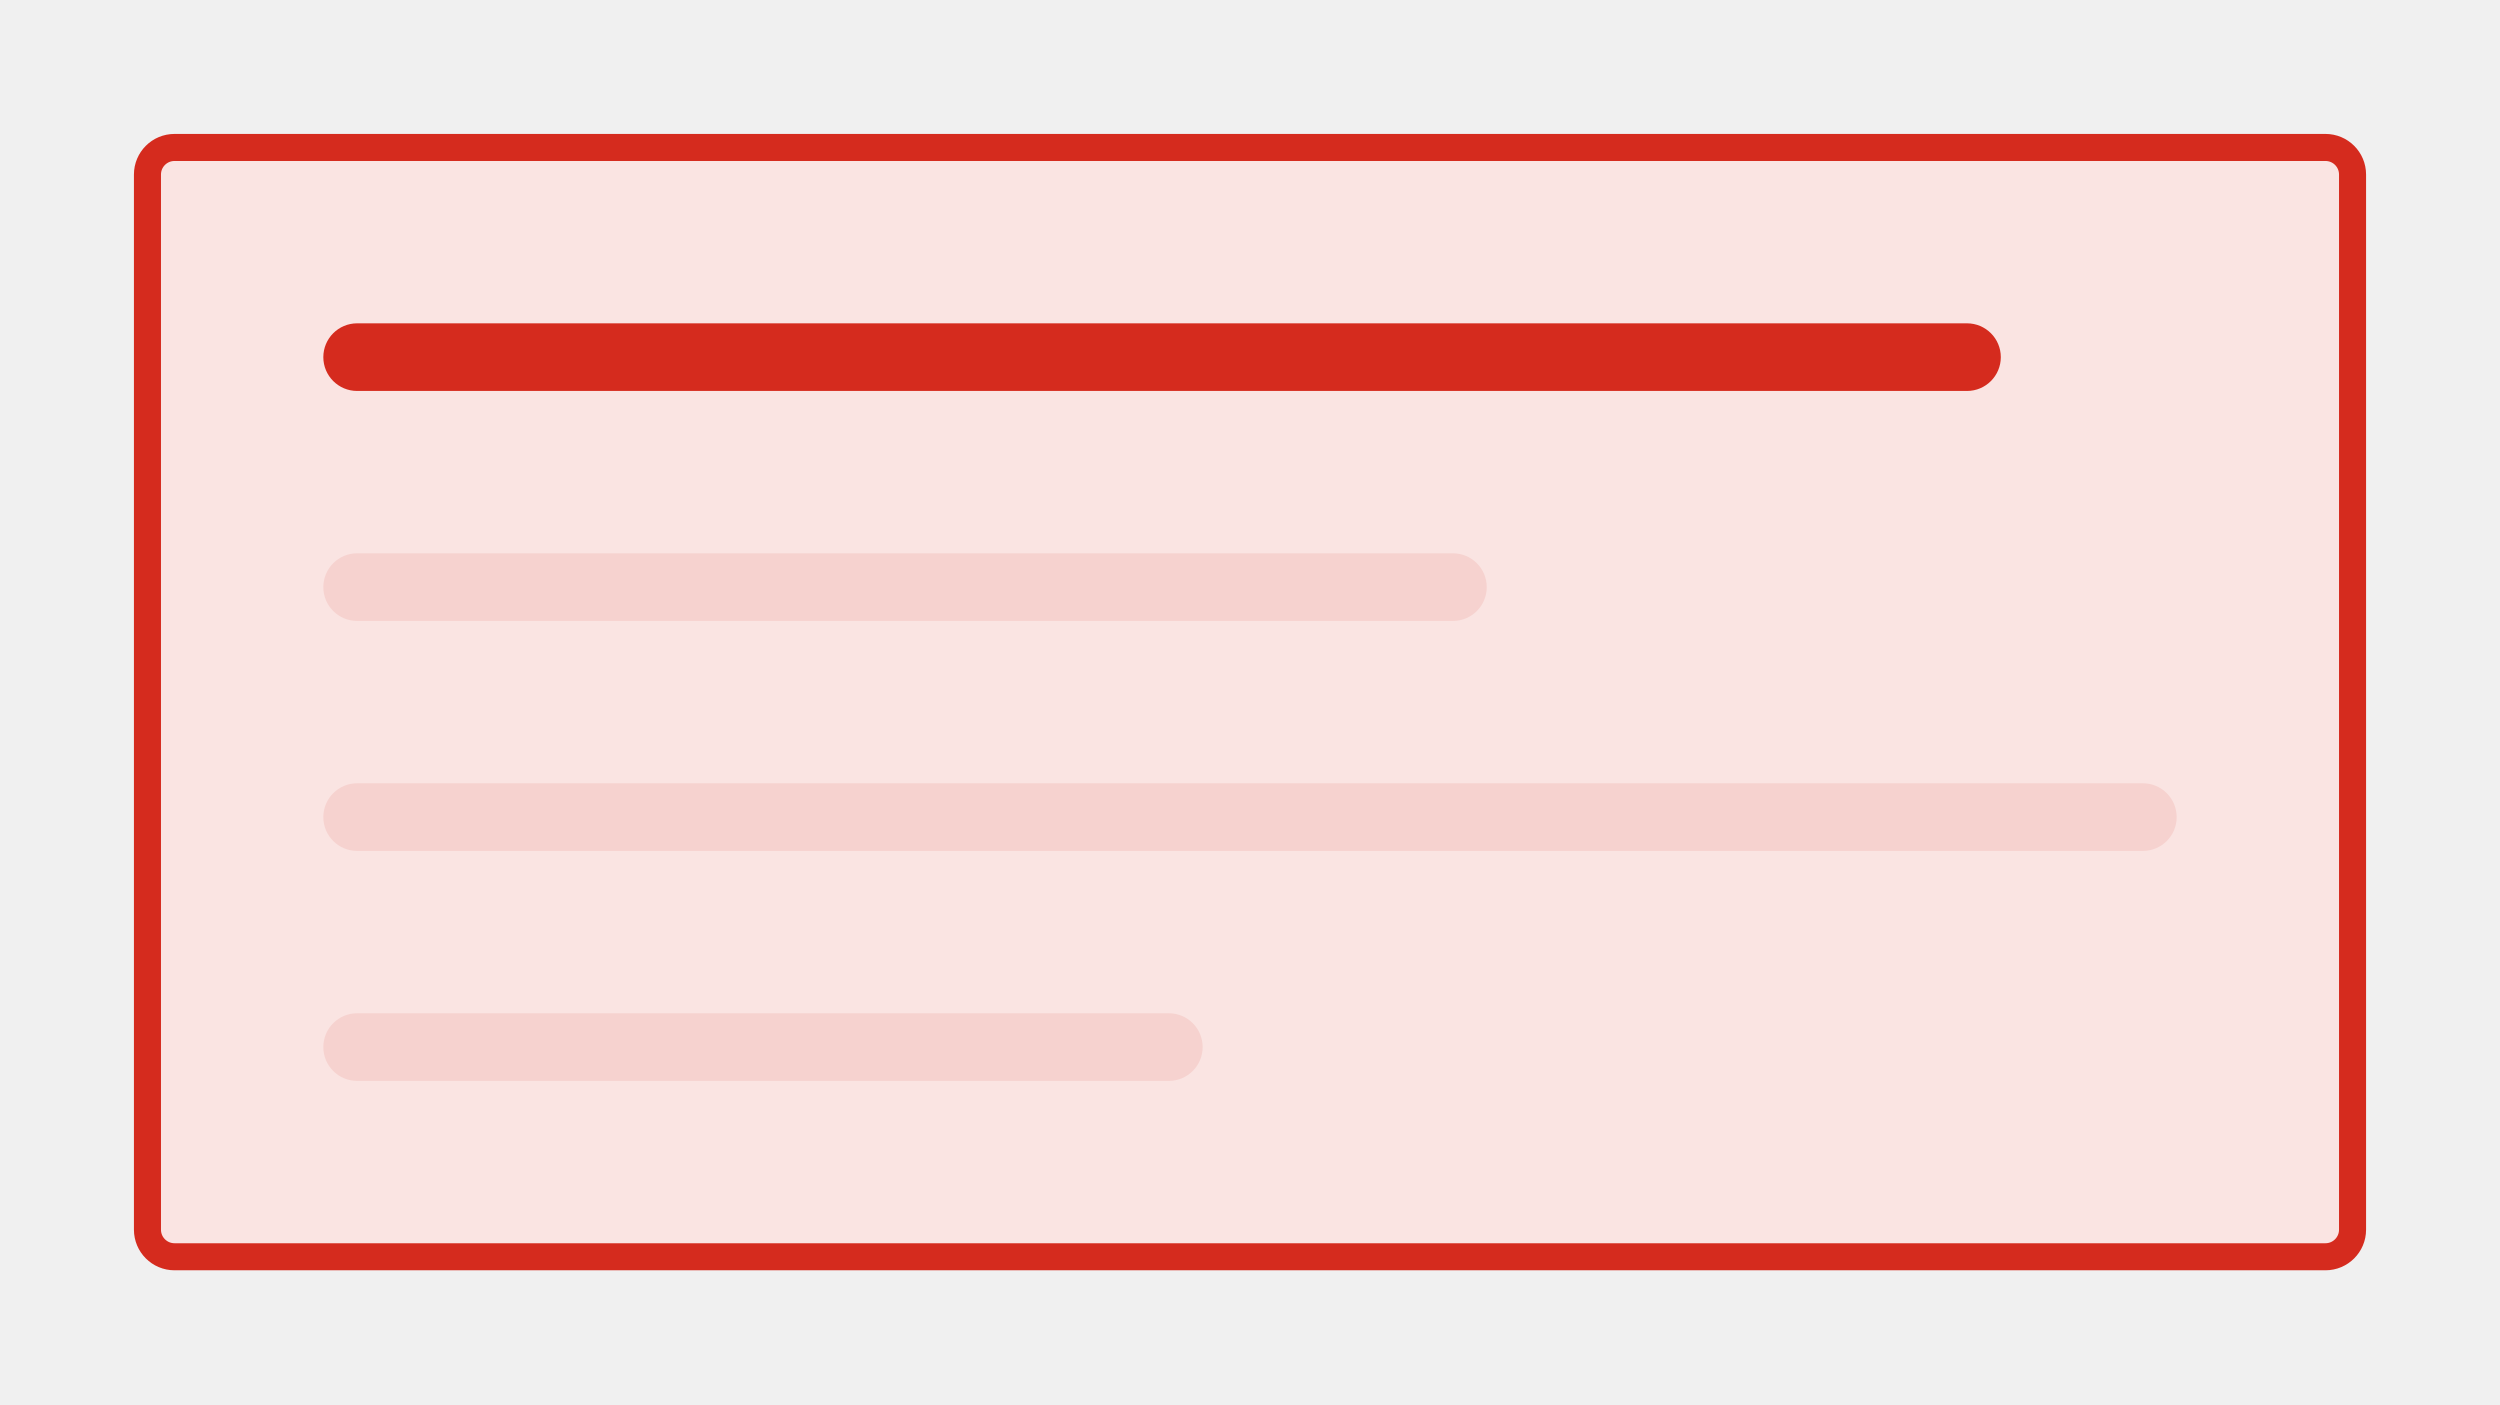
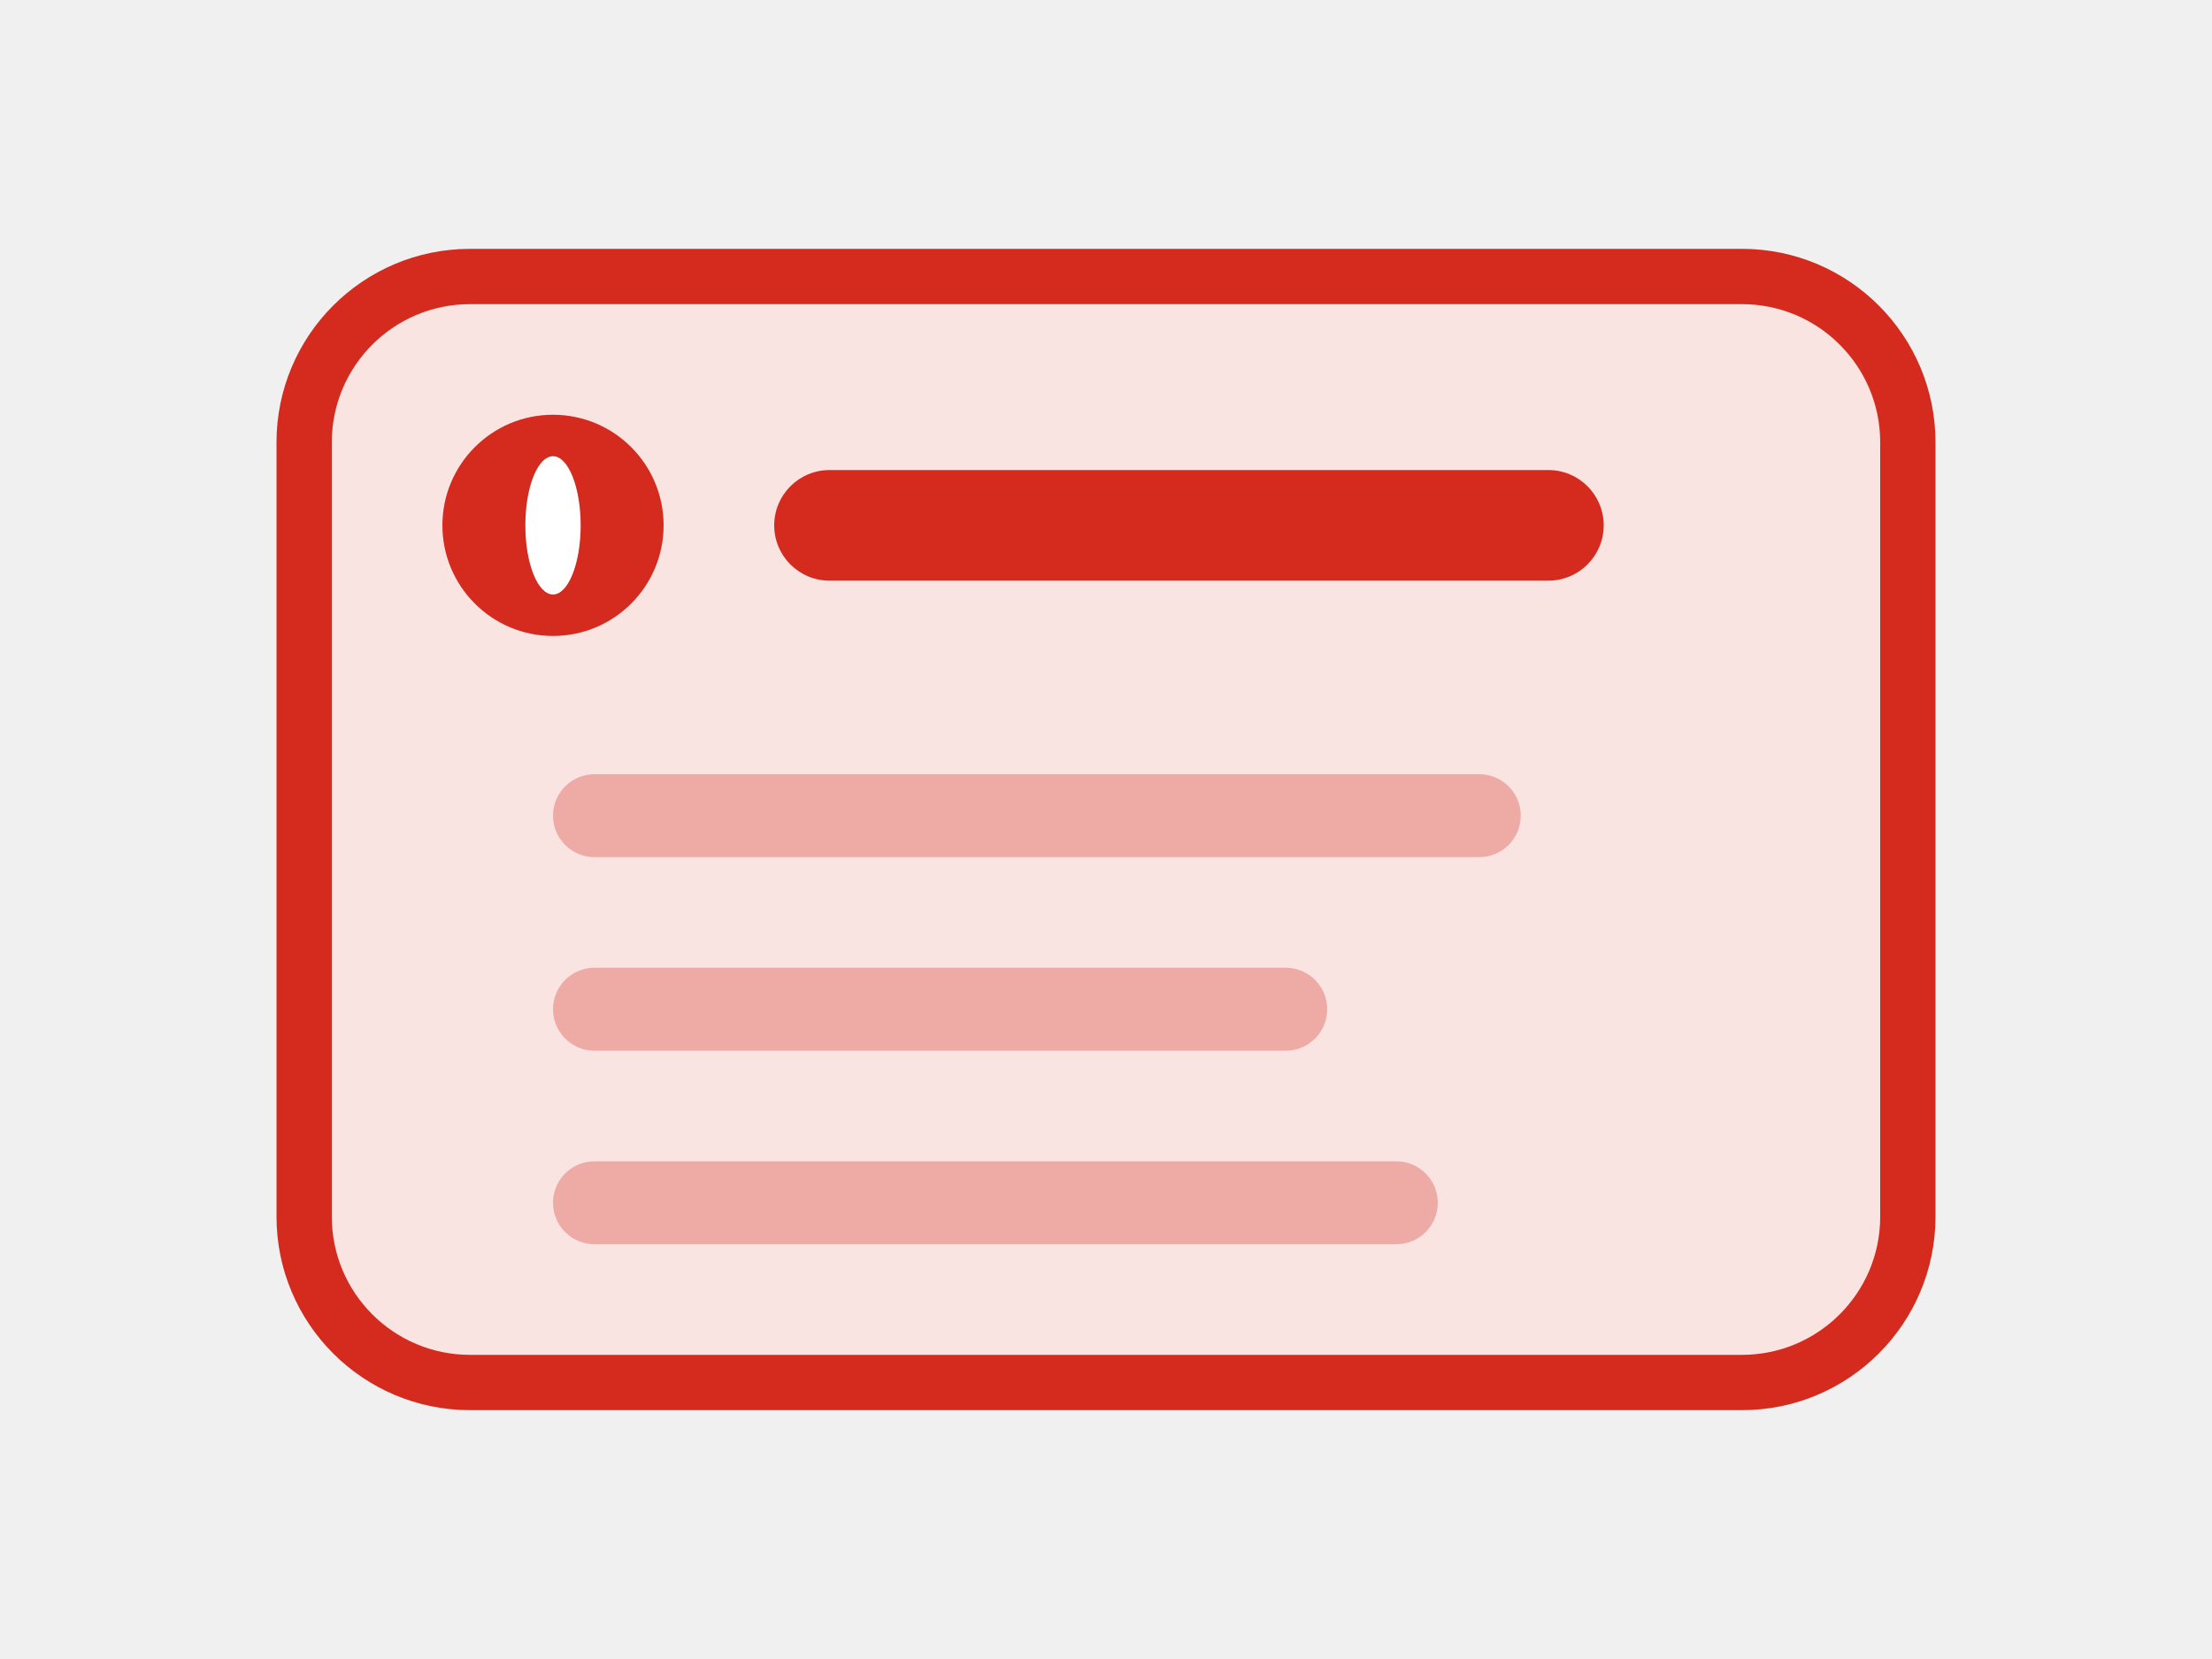
- <svg xmlns="http://www.w3.org/2000/svg" viewBox="15.6 1.1 184.8 103.8" fill="none">
-   <rect x="26.5" y="12" width="163" height="82" rx="2" fill="#fae4e2" />
-   <rect x="26.5" y="12" width="163" height="82" rx="2" stroke="#D52B1E" stroke-width="2" />
-   <rect x="39.5" y="25" width="124" height="5" rx="2.5" fill="#D52B1E" />
-   <rect x="39.5" y="42" width="86" height="5" rx="2.5" fill="#f6d2cf" />
-   <rect x="39.5" y="59" width="137" height="5" rx="2.5" fill="#f6d2cf" />
-   <rect x="39.5" y="76" width="65" height="5" rx="2.5" fill="#f6d2cf" />
+ <svg xmlns="http://www.w3.org/2000/svg" viewBox="0 0 160 120" role="img" aria-hidden="true">
+   <rect x="22" y="20" width="116" height="80" rx="12" fill="#FAE4E2" stroke="#D52B1E" stroke-width="4" />
+   <circle cx="40" cy="38" r="8" fill="#D52B1E" />
+   <rect x="38" y="33" width="4" height="10" rx="5" fill="#fff" />
+   <rect x="56" y="34" width="60" height="8" rx="4" fill="#D52B1E" />
+   <rect x="40" y="56" width="70" height="6" rx="3" fill="#EEABA6" />
+   <rect x="40" y="70" width="56" height="6" rx="3" fill="#EEABA6" />
+   <rect x="40" y="84" width="64" height="6" rx="3" fill="#EEABA6" />
</svg>
